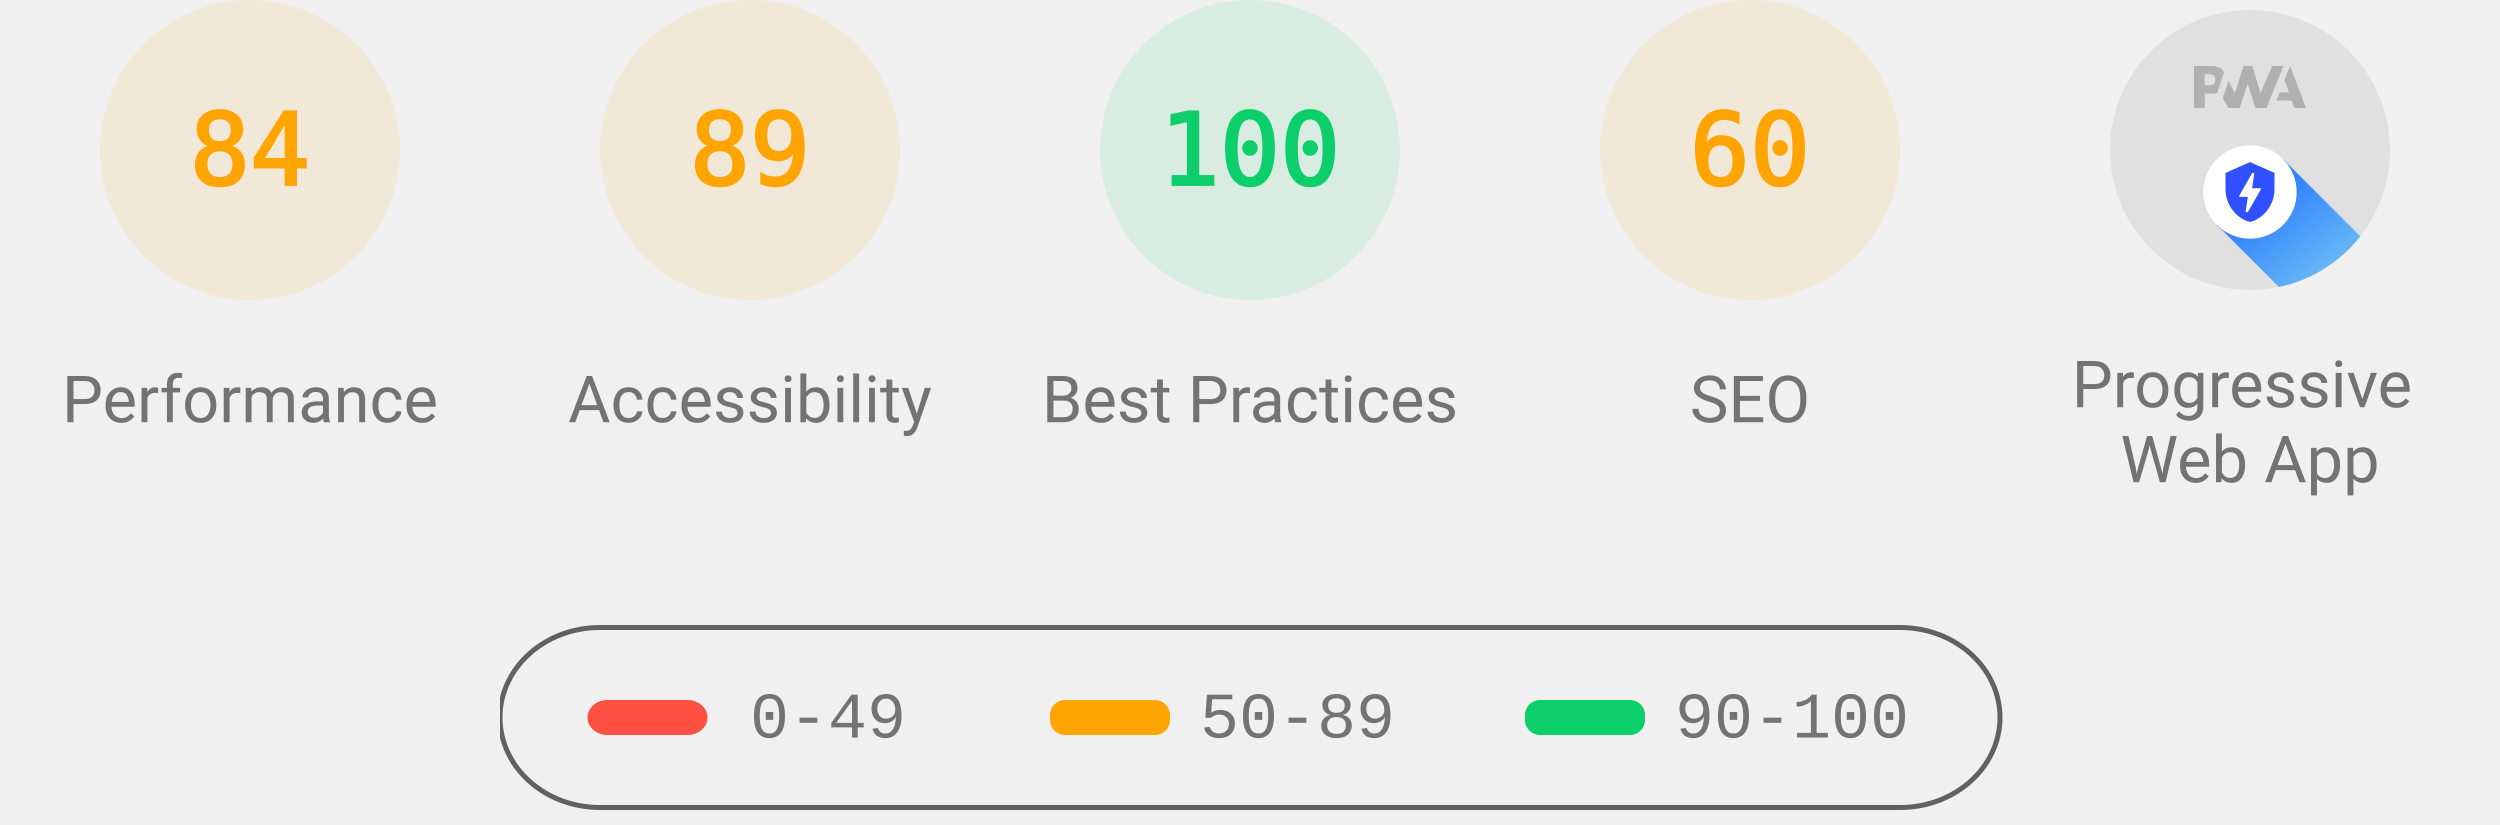
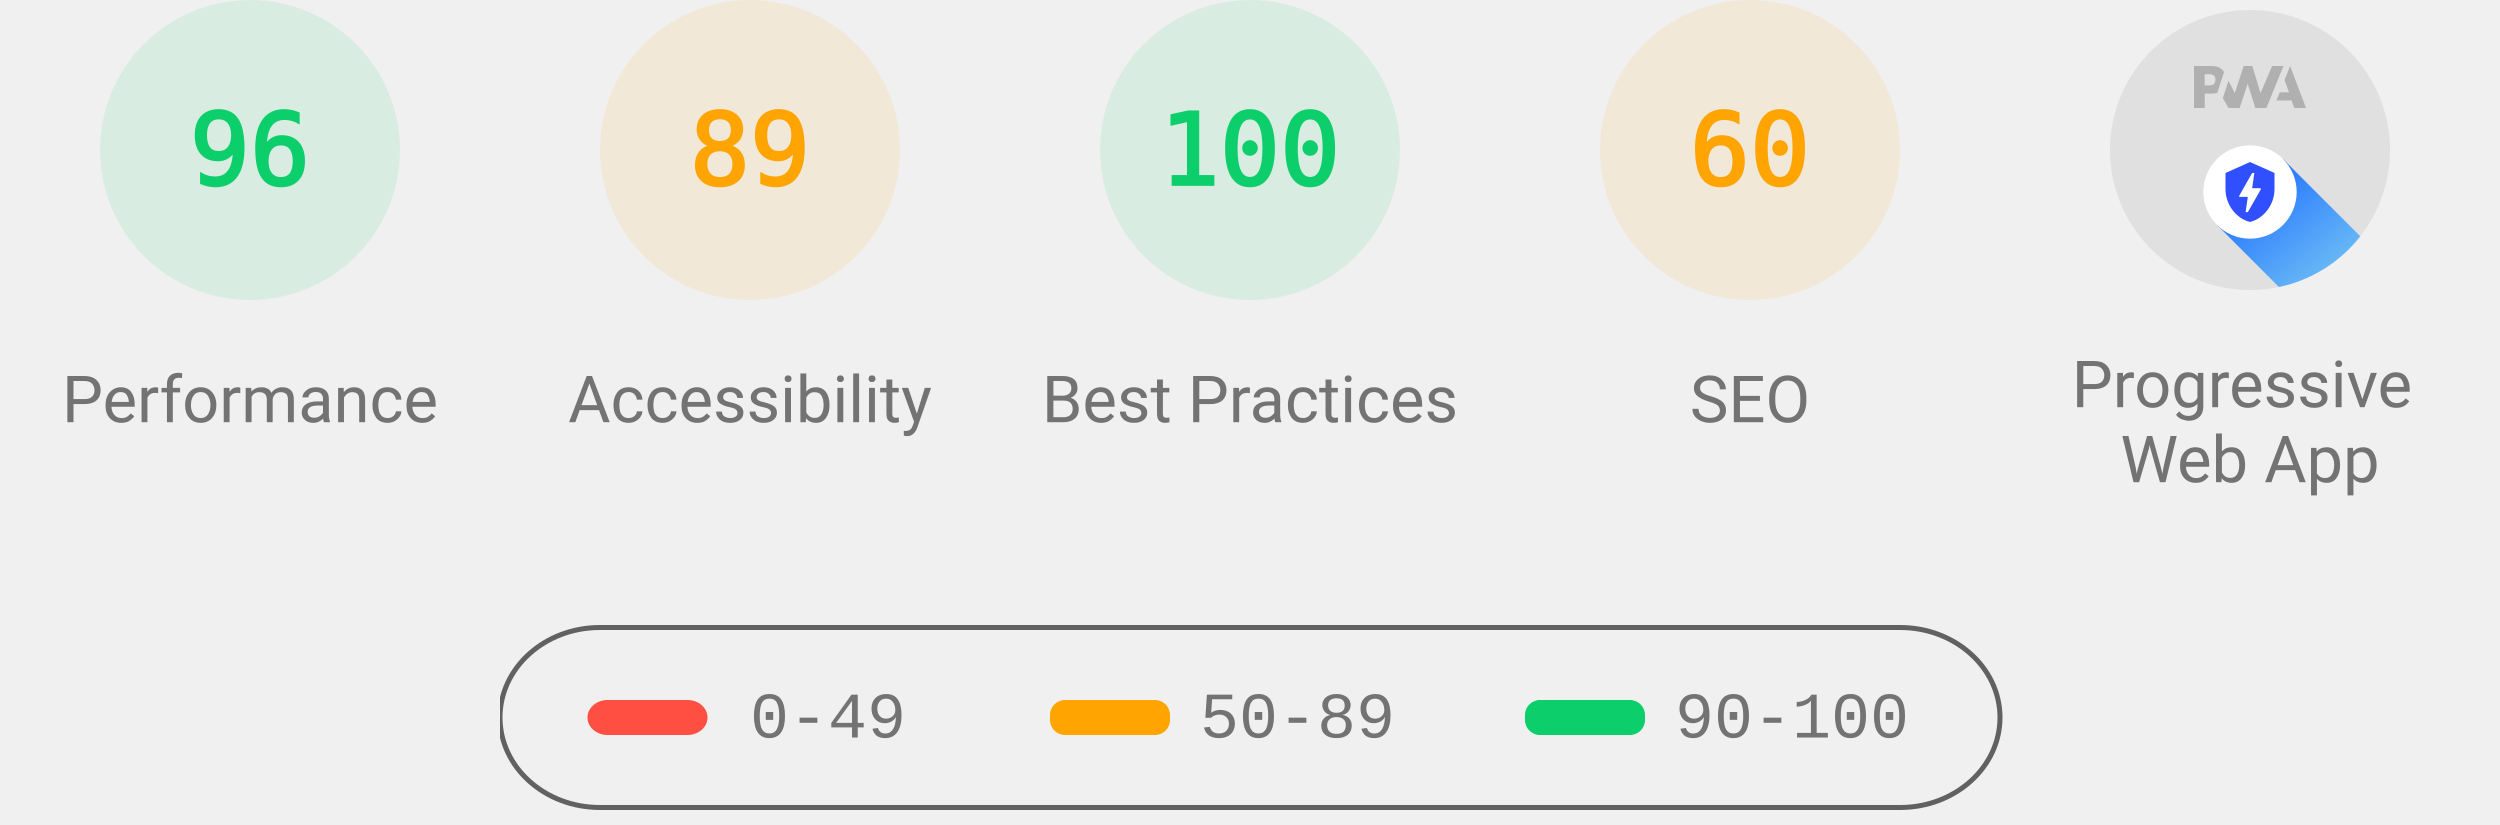
<svg xmlns="http://www.w3.org/2000/svg" class="theme--agnostic" fill="none" width="1000" height="330">
  <style>
			.gauge-base {
				opacity: 0.1
			}

			.gauge-arc {
				fill: none;
				animation-delay: 250ms;
				stroke-linecap: round;
				transform: rotate(-90deg);
				transform-origin: 100px 60px;
				animation: load-gauge 1s ease forwards
			}

			.guage-text {
				font-size: 40px;
				font-family: monospace;
				text-align: center
			}

			.guage-red {
				color: #ff4e42;
				fill: #ff4e42;
				stroke: #ff4e42
			}
			.guage-orange {
				color: #ffa400;
				fill: #ffa400;
				stroke: #ffa400
			}
			.guage-green {
				color: #0cce6b;
				fill: #0cce6b;
				stroke: #0cce6b
			}
			.theme--agnostic .guage-undefined {
				color: #5c5c5c;
				fill: #5c5c5c;
				stroke: #5c5c5c
			}
			.theme--light .guage-undefined {
				color: #1e1e1e;
				fill: #1e1e1e;
				stroke: #1e1e1e
			}
			.theme--dark .guage-undefined {
				color: #f5f5f5;
				fill: #f5f5f5;
				stroke: #f5f5f5
			}

			.guage-title {
				stroke: none;
				font-size: 26px;
				line-height: 26px;
				font-family: Roboto, Halvetica, Arial, sans-serif
			}
			.metric.guage-title {
				font-family: 'Courier New', Courier, monospace
			}
			.theme--agnostic .guage-title {
				color: #737373;
				fill: #737373
			}
			.theme--light .guage-title {
				color: #212121;
				fill: #212121
			}
			.theme--dark .guage-title {
				color: #f5f5f5;
				fill: #f5f5f5
			}

			@keyframes load-gauge {
				from {
					stroke-dasharray: 0 352.858
				}
			}
			.lh-gauge--pwa__disc {
				fill: #e0e0e0
			}
			.lh-gauge--pwa__logo {
				position: relative;
				fill: #b0b0b0
			}
			.lh-gauge--pwa__invisible {
				display: none
			}
			.lh-gauge--pwa__visible {
				display: inline
			}
			.guage-invisible {
				display: none
			}
			.lh-gauge--pwa__logo--primary-color {
				fill: #304ffe
			}
			.theme--agnostic .lh-gauge--pwa__logo--secondary-color {
				fill: #787878
			}
			.theme--light .lh-gauge--pwa__logo--secondary-color {
				fill: #3d3d3d
			}
			.theme--dark .lh-gauge--pwa__logo--secondary-color {
				fill: #d8b6b6
			}
			.theme--light #svg_2 {
				stroke: #00000022
			}
			.theme--agnostic #svg_2 {
				stroke: #616161
			}
			.theme--light #svg_2 {
				stroke: #00000022
			}
			.theme--dark #svg_2 {
				stroke: #f5f5f566
			}
		</style>
-   <svg class="guage-div guage-perf guage-orange" viewBox="0 0 200 200" width="200" height="200" x="0" y="0">
-     <circle class="gauge-base" r="56" cx="100" cy="60" stroke-width="8" />
-     <circle class="gauge-arc guage-arc-1" r="56" cx="100" cy="60" stroke-width="8" style="stroke-dasharray: 295.561, 351.858;" />
-     <text class="guage-text" x="100px" y="60px" alignment-baseline="central" dominant-baseline="central" text-anchor="middle">84</text>
+   <svg class="guage-div guage-perf guage-green" viewBox="0 0 200 200" width="200" height="200" x="0" y="0">
+     <circle class="gauge-base" r="56" cx="100" cy="60" stroke-width="8" />
+     <circle class="gauge-arc guage-arc-1" r="56" cx="100" cy="60" stroke-width="8" style="stroke-dasharray: 337.784, 351.858;" />
+     <text class="guage-text" x="100px" y="60px" alignment-baseline="central" dominant-baseline="central" text-anchor="middle">96</text>
    <text class="guage-title" x="100px" y="160px" alignment-baseline="central" dominant-baseline="central" text-anchor="middle">Performance</text>
  </svg>,<svg class="guage-div guage-perf guage-orange" viewBox="0 0 200 200" width="200" height="200" x="200" y="0">
    <circle class="gauge-base" r="56" cx="100" cy="60" stroke-width="8" />
    <circle class="gauge-arc guage-arc-1" r="56" cx="100" cy="60" stroke-width="8" style="stroke-dasharray: 313.154, 351.858;" />
    <text class="guage-text" x="100px" y="60px" alignment-baseline="central" dominant-baseline="central" text-anchor="middle">89</text>
    <text class="guage-title" x="100px" y="160px" alignment-baseline="central" dominant-baseline="central" text-anchor="middle">Accessibility</text>
  </svg>,<svg class="guage-div guage-perf guage-green" viewBox="0 0 200 200" width="200" height="200" x="400" y="0">
    <circle class="gauge-base" r="56" cx="100" cy="60" stroke-width="8" />
    <circle class="gauge-arc guage-arc-1" r="56" cx="100" cy="60" stroke-width="8" style="stroke-dasharray: 351.858, 351.858;" />
    <text class="guage-text" x="100px" y="60px" alignment-baseline="central" dominant-baseline="central" text-anchor="middle">100</text>
    <text class="guage-title" x="100px" y="160px" alignment-baseline="central" dominant-baseline="central" text-anchor="middle">Best Practices</text>
  </svg>,<svg class="guage-div guage-perf guage-orange" viewBox="0 0 200 200" width="200" height="200" x="600" y="0">
    <circle class="gauge-base" r="56" cx="100" cy="60" stroke-width="8" />
    <circle class="gauge-arc guage-arc-1" r="56" cx="100" cy="60" stroke-width="8" style="stroke-dasharray: 211.115, 351.858;" />
    <text class="guage-text" x="100px" y="60px" alignment-baseline="central" dominant-baseline="central" text-anchor="middle">60</text>
    <text class="guage-title" x="100px" y="160px" alignment-baseline="central" dominant-baseline="central" text-anchor="middle">SEO</text>
  </svg>,<svg class="guage-div guage-pwa" viewBox="0 0 200 200" width="200" height="200" x="800" y="0">
    <svg viewBox="0 0 60 60" width="112" height="112" x="44" y="4">
      <defs>
        <linearGradient id="lh-gauge--pwa__check-circle__gradient-0" x1="50%" y1="0%" x2="50%" y2="100%">
          <stop stop-color="#00C852" offset="0%" />
          <stop stop-color="#009688" offset="100%" />
        </linearGradient>
        <linearGradient id="lh-gauge--pwa__installable__shadow-gradient-0" x1="76.056%" x2="24.111%" y1="82.995%" y2="24.735%">
          <stop stop-color="#A5D6A7" offset="0%" />
          <stop stop-color="#80CBC4" offset="100%" />
        </linearGradient>
        <linearGradient id="lh-gauge--pwa__fast-reliable__shadow-gradient-0" x1="76.056%" y1="82.995%" x2="25.678%" y2="26.493%">
          <stop stop-color="#64B5F6" offset="0%" />
          <stop stop-color="#2979FF" offset="100%" />
        </linearGradient>
        <g id="lh-gauge--pwa__fast-reliable-badge-0">
          <circle fill="#FFFFFF" cx="10" cy="10" r="10" />
          <path fill="#304FFE" d="M10 3.58l5.25 2.34v3.5c0 3.23-2.24 6.26-5.25 7-3.01-.74-5.25-3.77-5.25-7v-3.5L10 3.58zm-.47 10.74l2.76-4.83.03-.07c.04-.08 0-.24-.22-.24h-1.64l.47-3.26h-.47l-2.7 4.77c-.02.01.05-.1-.04.05-.09.16-.1.31.18.31h1.63l-.47 3.27h.47z" />
        </g>
        <g id="lh-gauge--pwa__installable-badge-0">
          <circle fill="#FFFFFF" cx="10" cy="10" r="10" />
          <path fill="#009688" d="M10 4.167A5.835 5.835 0 0 0 4.167 10 5.835 5.835 0 0 0 10 15.833 5.835 5.835 0 0 0 15.833 10 5.835 5.835 0 0 0 10 4.167zm2.917 6.416h-2.334v2.334H9.417v-2.334H7.083V9.417h2.334V7.083h1.166v2.334h2.334v1.166z" />
        </g>
      </defs>
      <g stroke="none" fill-rule="nonzero">
        <circle class="lh-gauge--pwa__disc" cx="30" cy="30" r="30" />
        <g class="lh-gauge--pwa__logo">
          <path d="M35.66 19.39l.7-1.75h2L37.4 15 38.6 12l3.4 9h-2.51l-.58-1.61z" />
          <path d="M33.52 21l3.65-9h-2.42l-2.5 5.82L30.5 12h-1.86l-1.9 5.82-1.35-2.65-1.21 3.72L25.4 21h2.38l1.72-5.2 1.64 5.2z" />
          <path fill-rule="nonzero" d="M20.3 17.91h1.48c.45 0 .85-.05 1.2-.15l.39-1.18 1.07-3.3a2.64 2.64 0 0 0-.28-.37c-.55-.6-1.36-.91-2.42-.91H18v9h2.3V17.9zm1.96-3.84c.22.22.33.5.33.87 0 .36-.1.65-.29.87-.2.23-.59.35-1.15.35h-.86v-2.41h.87c.52 0 .89.1 1.1.32z" />
        </g>
        <rect class="lh-gauge--pwa__component lh-gauge--pwa__na-line lh-gauge--pwa__invisible" fill="#FFFFFF" x="20" y="32" width="20" height="4" rx="2" />
        <g class="lh-gauge--pwa__component lh-gauge--pwa__fast-reliable-badge lh-gauge--pwa__visible" transform="translate(20, 29)">
          <path fill="url(#lh-gauge--pwa__fast-reliable__shadow-gradient-0)" d="M33.63 19.49A30 30 0 0 1 16.2 30.36L3 17.14 17.14 3l16.49 16.49z" />
          <use href="#lh-gauge--pwa__fast-reliable-badge-0" />
        </g>
        <g class="lh-gauge--pwa__component lh-gauge--pwa__installable-badge lh-gauge--pwa__invisible" transform="translate(20, 29)">
          <path fill="url(#lh-gauge--pwa__installable__shadow-gradient-0)" d="M33.629 19.487c-4.272 5.453-10.391 9.39-17.415 10.869L3 17.142 17.142 3 33.63 19.487z" />
          <use href="#lh-gauge--pwa__installable-badge-0" />
        </g>
        <g class="lh-gauge--pwa__component lh-gauge--pwa__fast-reliable-installable-badges lh-gauge--pwa__invisible">
          <g transform="translate(8, 29)">
            <path fill="url(#lh-gauge--pwa__fast-reliable__shadow-gradient-0)" d="M16.321 30.463L3 17.143 17.142 3l22.365 22.365A29.864 29.864 0 0 1 22 31c-1.942 0-3.84-.184-5.679-.537z" />
            <use href="#lh-gauge--pwa__fast-reliable-badge-0" />
          </g>
          <g transform="translate(32, 29)">
            <path fill="url(#lh-gauge--pwa__installable__shadow-gradient-0)" d="M25.982 11.84a30.107 30.107 0 0 1-13.08 15.203L3 17.143 17.142 3l8.84 8.84z" />
            <use href="#lh-gauge--pwa__installable-badge-0" />
          </g>
        </g>
        <g class="lh-gauge--pwa__component lh-gauge--pwa__check-circle lh-gauge--pwa__invisible" transform="translate(18, 28)">
          <circle fill="#FFFFFF" cx="12" cy="12" r="12" />
          <path fill="url(#lh-gauge--pwa__check-circle__gradient-0)" d="M12 2a10 10 0 1 0 0 20 10 10 0 0 0 0-20zm-2 15l-5-5 1.41-1.41L10 14.17l7.59-7.59L19 8l-9 9z" />
        </g>
      </g>
    </svg>
    <text class="guage-title" y="160px" alignment-baseline="central" dominant-baseline="central" text-anchor="middle">
      <tspan x="100px" dy="-6px">Progressive</tspan>
      <tspan x="100px" dy="30px">Web App</tspan>
    </text>
  </svg>
  <svg width="604" height="76" x="200" y="250">
    <g>
      <rect fill="none" id="canvas_background" height="80" width="604" y="-1" x="-1" />
      <g display="none" overflow="visible" y="0" x="0" height="100%" width="100%" id="canvasGrid">
        <rect fill="url(#gridpattern)" stroke-width="0" y="0" x="0" height="100%" width="100%" />
      </g>
    </g>
    <g>
      <rect fill-opacity="0" stroke-width="2" rx="40" id="svg_2" height="72" width="600" y="1" x="0" fill="#000000" />
      <rect stroke="#000" rx="8" id="svg_3" height="14" width="48" y="30" x="35" stroke-opacity="null" stroke-width="0" fill="#ff4e42" />
      <rect stroke="#000" rx="6" id="svg_4" height="14" width="48" y="30" x="220" stroke-opacity="null" stroke-width="0" fill="#ffa400" />
      <rect stroke="#000" rx="6" id="svg_5" height="14" width="48" y="30" x="410" stroke-opacity="null" stroke-width="0" fill="#0cce6b" />
      <text class="metric guage-title" xml:space="preserve" text-anchor="start" font-size="26" id="svg_6" y="45" x="100" stroke-opacity="null" stroke-width="0" stroke="#000">0-49</text>
      <text class="metric guage-title" xml:space="preserve" text-anchor="start" font-size="26" id="svg_7" y="45" x="280" stroke-opacity="null" stroke-width="0" stroke="#000">50-89</text>
      <text class="metric guage-title" xml:space="preserve" text-anchor="start" font-size="26" id="svg_8" y="45" x="470" stroke-opacity="null" stroke-width="0" stroke="#000">90-100</text>
    </g>
  </svg>
</svg>
